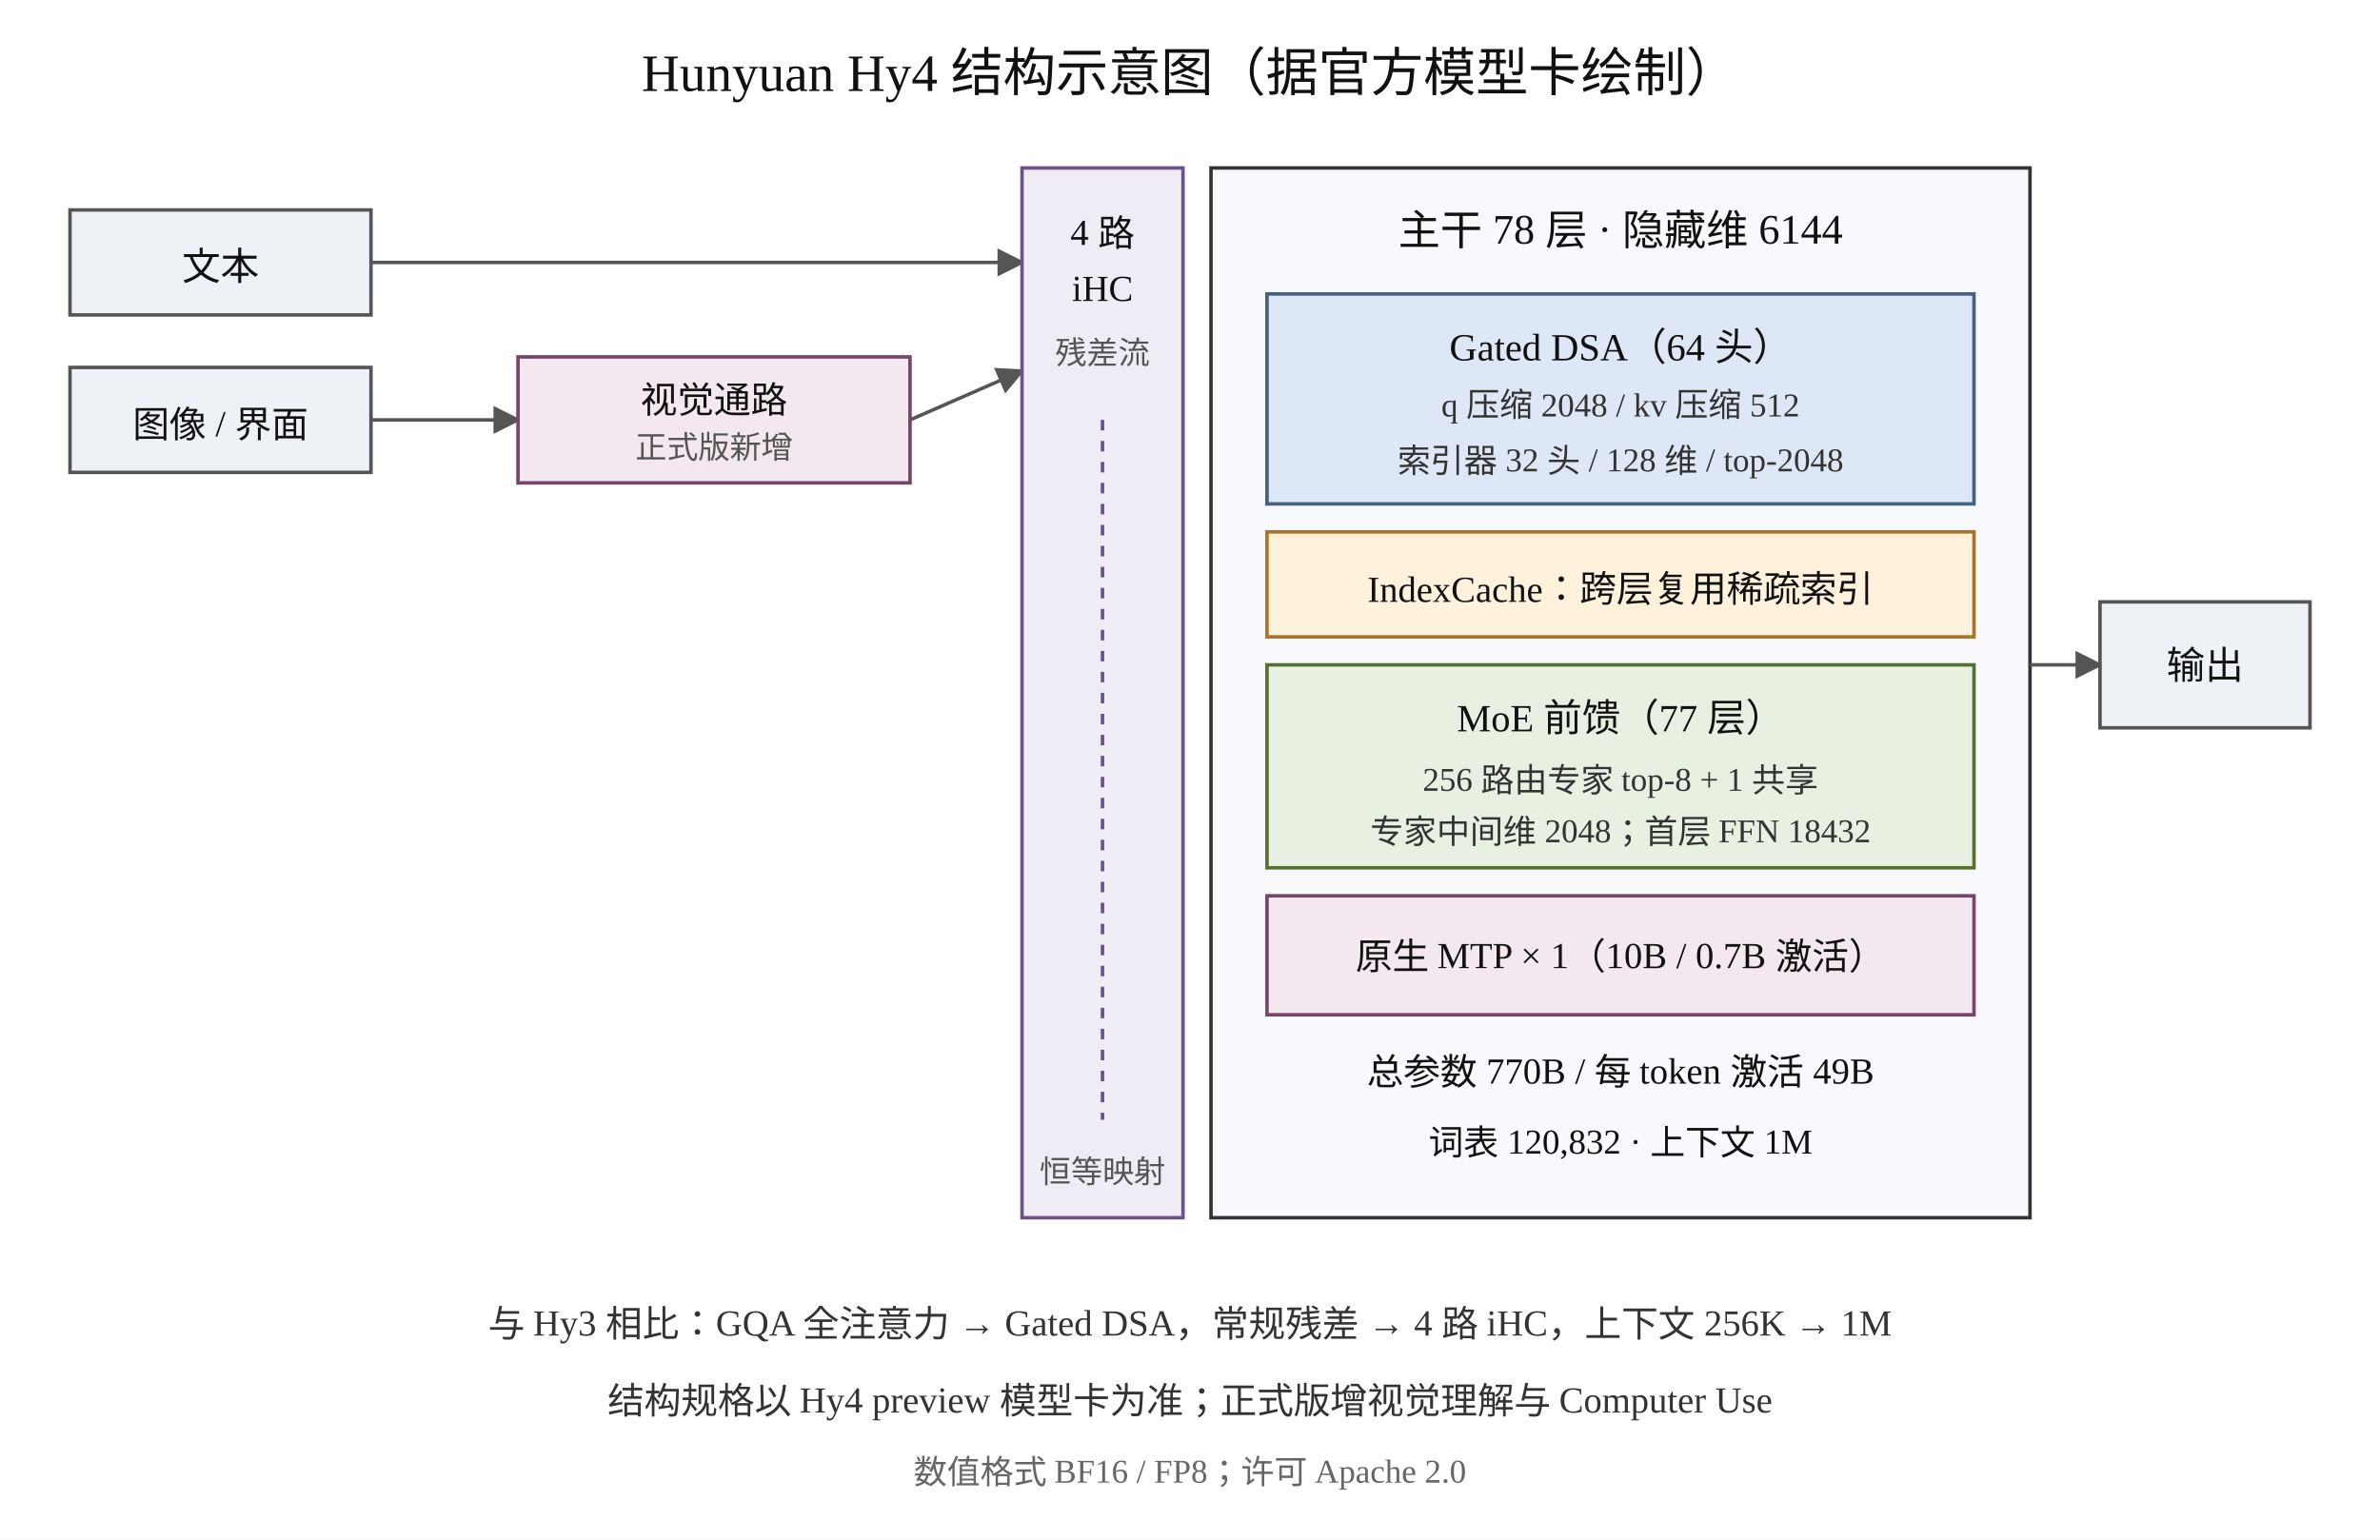
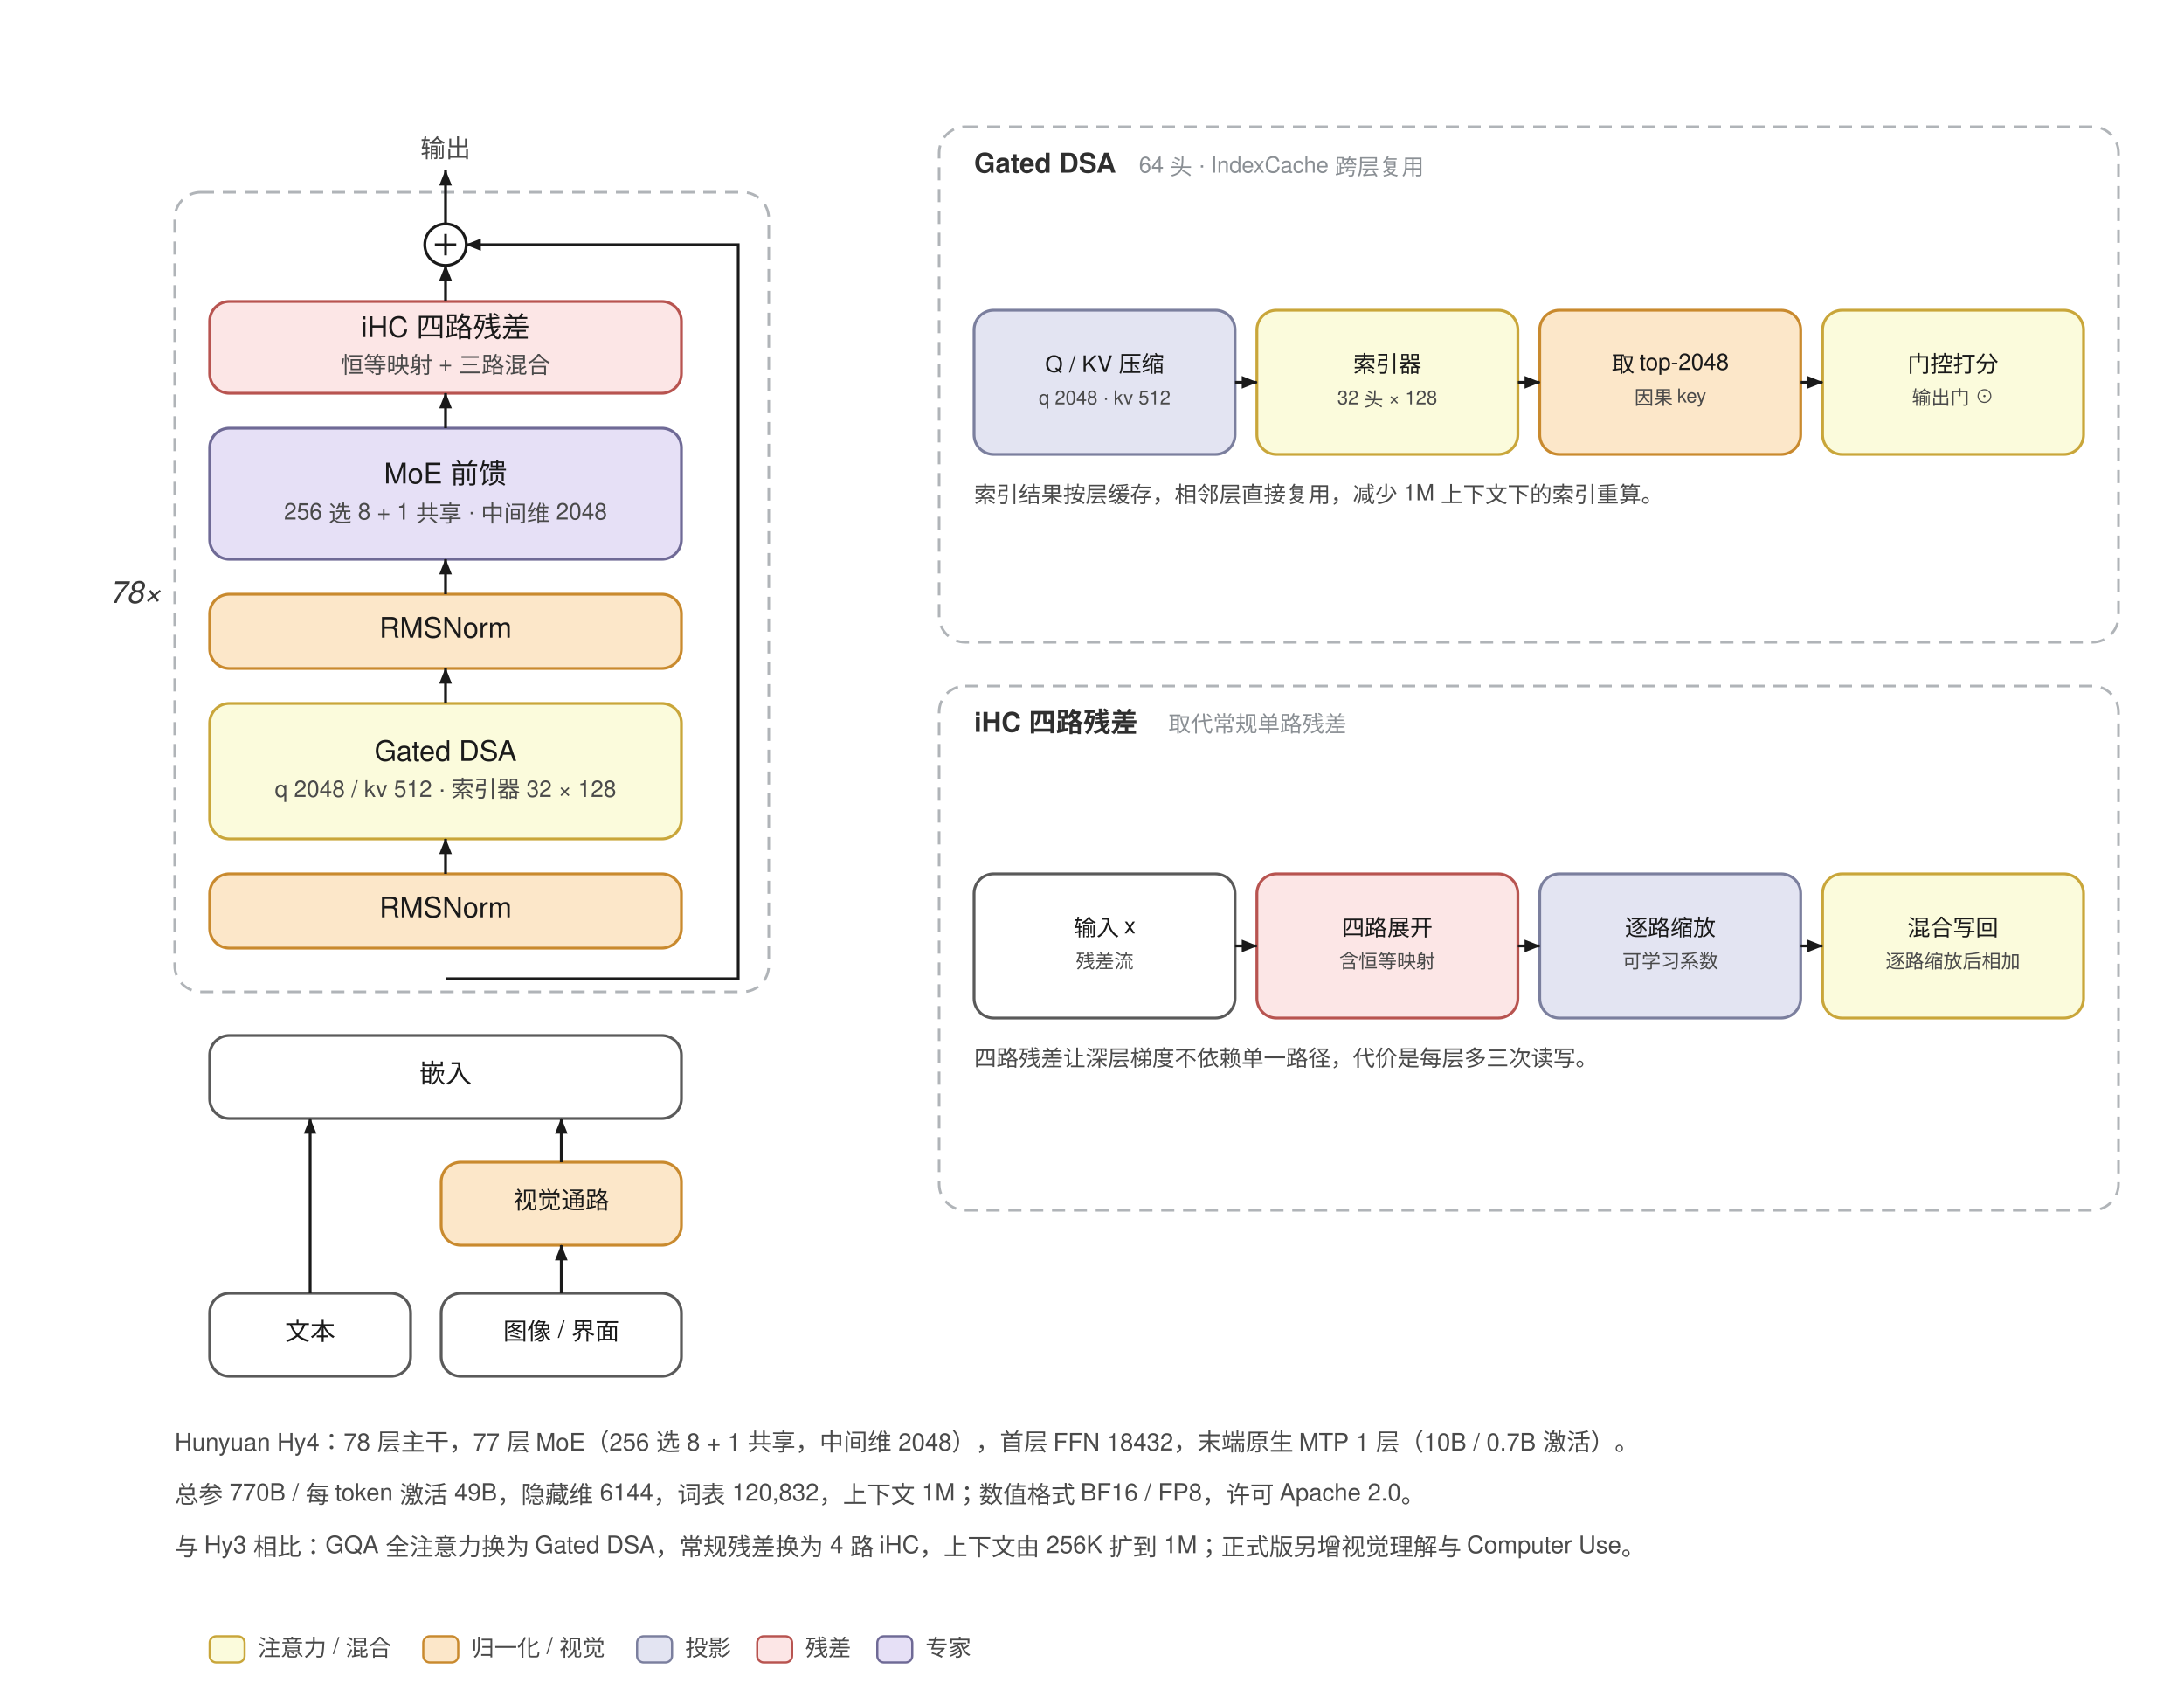
- <svg xmlns="http://www.w3.org/2000/svg" viewBox="0 0 680 440" font-family="Georgia, 'Times New Roman', serif">
-   <rect width="680" height="440" fill="#ffffff" />
-   <text x="340" y="26" text-anchor="middle" font-size="15" fill="#111">Hunyuan Hy4 结构示意图（据官方模型卡绘制）</text>
-   <rect x="20" y="60" width="86" height="30" fill="#eef2f7" stroke="#555" />
-   <text x="63" y="80" text-anchor="middle" font-size="11" fill="#111">文本</text>
-   <rect x="20" y="105" width="86" height="30" fill="#eef2f7" stroke="#555" />
-   <text x="63" y="125" text-anchor="middle" font-size="10.5" fill="#111">图像 / 界面</text>
-   <line x1="106" y1="75" x2="292" y2="75" stroke="#555" marker-end="url(#a)" />
-   <line x1="106" y1="120" x2="148" y2="120" stroke="#555" marker-end="url(#a)" />
-   <rect x="148" y="102" width="112" height="36" fill="#f3e8ef" stroke="#7a4468" />
-   <text x="204" y="118" text-anchor="middle" font-size="10.5" fill="#111">视觉通路</text>
-   <text x="204" y="131" text-anchor="middle" font-size="9" fill="#555">正式版新增</text>
-   <line x1="260" y1="120" x2="292" y2="106" stroke="#555" marker-end="url(#a)" />
-   <rect x="292" y="48" width="46" height="300" fill="#f0ecf6" stroke="#6a5486" />
-   <text x="315" y="70" text-anchor="middle" font-size="10.5" fill="#111">4 路</text>
-   <text x="315" y="86" text-anchor="middle" font-size="10.5" fill="#111">iHC</text>
-   <text x="315" y="104" text-anchor="middle" font-size="9" fill="#555">残差流</text>
-   <line x1="315" y1="120" x2="315" y2="320" stroke="#6a5486" stroke-dasharray="3 3" />
-   <text x="315" y="338" text-anchor="middle" font-size="9" fill="#555">恒等映射</text>
-   <rect x="346" y="48" width="234" height="300" fill="#f7f9fc" stroke="#333" />
-   <text x="463" y="70" text-anchor="middle" font-size="12" fill="#111">主干 78 层 · 隐藏维 6144</text>
-   <rect x="362" y="84" width="202" height="60" fill="#dde7f5" stroke="#446084" />
-   <text x="463" y="103" text-anchor="middle" font-size="11" fill="#111">Gated DSA（64 头）</text>
-   <text x="463" y="119" text-anchor="middle" font-size="9.5" fill="#333">q 压缩 2048 / kv 压缩 512</text>
-   <text x="463" y="135" text-anchor="middle" font-size="9.5" fill="#333">索引器 32 头 / 128 维 / top-2048</text>
-   <rect x="362" y="152" width="202" height="30" fill="#fff2dc" stroke="#a9742a" />
-   <text x="463" y="172" text-anchor="middle" font-size="10.5" fill="#111">IndexCache：跨层复用稀疏索引</text>
-   <rect x="362" y="190" width="202" height="58" fill="#e8f0e2" stroke="#55702f" />
-   <text x="463" y="209" text-anchor="middle" font-size="11" fill="#111">MoE 前馈（77 层）</text>
-   <text x="463" y="226" text-anchor="middle" font-size="9.5" fill="#333">256 路由专家 top-8 + 1 共享</text>
-   <text x="463" y="241" text-anchor="middle" font-size="9.5" fill="#333">专家中间维 2048；首层 FFN 18432</text>
-   <rect x="362" y="256" width="202" height="34" fill="#f3e8ef" stroke="#7a4468" />
-   <text x="463" y="277" text-anchor="middle" font-size="10.5" fill="#111">原生 MTP × 1（10B / 0.7B 激活）</text>
-   <text x="463" y="310" text-anchor="middle" font-size="10.5" fill="#111">总参数 770B / 每 token 激活 49B</text>
-   <text x="463" y="330" text-anchor="middle" font-size="10" fill="#111">词表 120,832 · 上下文 1M</text>
-   <line x1="580" y1="190" x2="600" y2="190" stroke="#555" marker-end="url(#a)" />
-   <rect x="600" y="172" width="60" height="36" fill="#eef2f7" stroke="#555" />
-   <text x="630" y="194" text-anchor="middle" font-size="11" fill="#111">输出</text>
-   <text x="340" y="382" text-anchor="middle" font-size="10.5" fill="#333">与 Hy3 相比：GQA 全注意力 → Gated DSA，常规残差 → 4 路 iHC，上下文 256K → 1M</text>
-   <text x="340" y="404" text-anchor="middle" font-size="10.5" fill="#333">结构规格以 Hy4 preview 模型卡为准；正式版增视觉理解与 Computer Use</text>
-   <text x="340" y="424" text-anchor="middle" font-size="9.5" fill="#666">数值格式 BF16 / FP8；许可 Apache 2.0</text>
+ <svg xmlns="http://www.w3.org/2000/svg" width="1000" height="780" viewBox="0 0 1000 780" font-family="Helvetica, Arial, 'Microsoft YaHei', 'PingFang SC', sans-serif">
  <defs>
-     <marker id="a" markerWidth="8" markerHeight="8" refX="7" refY="4" orient="auto">
-       <path d="M0,0 L8,4 L0,8 z" fill="#555" />
+     <marker id="ah" viewBox="0 0 10 10" refX="8.6" refY="5" markerWidth="6.2" markerHeight="6.2" orient="auto-start-reverse">
+       <path d="M0,1.4 L9,5 L0,8.6 z" fill="#1a1a1a" />
+     </marker>
+     <marker id="ag" viewBox="0 0 10 10" refX="8.6" refY="5" markerWidth="6.2" markerHeight="6.2" orient="auto-start-reverse">
+       <path d="M0,1.4 L9,5 L0,8.6 z" fill="#6f7377" />
    </marker>
  </defs>
+   <rect width="1000" height="780" fill="#ffffff" />
+   <rect x="96.0" y="592.0" width="92.0" height="38.0" rx="9" fill="#ffffff" stroke="#5a5a5a" stroke-width="1.3" fill-opacity="1" />
+   <text x="142.0" y="613.4" font-size="11.5" fill="#1a1a1a" text-anchor="middle">文本</text>
+   <rect x="202.0" y="592.0" width="110.0" height="38.0" rx="9" fill="#ffffff" stroke="#5a5a5a" stroke-width="1.3" fill-opacity="1" />
+   <text x="257.0" y="613.3" font-size="11" fill="#1a1a1a" text-anchor="middle">图像 / 界面</text>
+   <rect x="202.0" y="532.0" width="110.0" height="38.0" rx="9" fill="#fce7c9" stroke="#c98a2e" stroke-width="1.3" fill-opacity="1" />
+   <text x="257.0" y="553.3" font-size="11" fill="#1a1a1a" text-anchor="middle">视觉通路</text>
+   <path d="M257.0,592.0 L257.0,570.0" fill="none" stroke="#1a1a1a" stroke-width="1.3" marker-end="url(#ah)" />
+   <rect x="96.0" y="474.0" width="216.0" height="38.0" rx="9" fill="#ffffff" stroke="#5a5a5a" stroke-width="1.3" fill-opacity="1" />
+   <text x="204.0" y="495.6" font-size="12" fill="#1a1a1a" text-anchor="middle">嵌入</text>
+   <path d="M142.0,592.0 L142.0,512.0" fill="none" stroke="#1a1a1a" stroke-width="1.3" marker-end="url(#ah)" />
+   <path d="M257.0,532.0 L257.0,512.0" fill="none" stroke="#1a1a1a" stroke-width="1.3" marker-end="url(#ah)" />
+   <rect x="96.0" y="400.0" width="216.0" height="34.0" rx="9" fill="#fce7c9" stroke="#c98a2e" stroke-width="1.3" fill-opacity="1" />
+   <text x="204.0" y="419.9" font-size="13" fill="#1a1a1a" text-anchor="middle">RMSNorm</text>
+   <rect x="96.0" y="322.0" width="216.0" height="62.0" rx="9" fill="#fbfbdc" stroke="#c9a63a" stroke-width="1.3" fill-opacity="1" />
+   <text x="204.0" y="348.3" font-size="13" fill="#1a1a1a" text-anchor="middle">Gated DSA</text>
+   <text x="204.0" y="364.8" font-size="10.5" fill="#4a4a4a" text-anchor="middle">q 2048 / kv 512 · 索引器 32 × 128</text>
+   <rect x="96.0" y="272.0" width="216.0" height="34.0" rx="9" fill="#fce7c9" stroke="#c98a2e" stroke-width="1.3" fill-opacity="1" />
+   <text x="204.0" y="291.9" font-size="13" fill="#1a1a1a" text-anchor="middle">RMSNorm</text>
+   <rect x="96.0" y="196.0" width="216.0" height="60.0" rx="9" fill="#e6e0f6" stroke="#6f6a96" stroke-width="1.3" fill-opacity="1" />
+   <text x="204.0" y="221.3" font-size="13" fill="#1a1a1a" text-anchor="middle">MoE 前馈</text>
+   <text x="204.0" y="237.8" font-size="10.5" fill="#4a4a4a" text-anchor="middle">256 选 8 + 1 共享 · 中间维 2048</text>
+   <rect x="96.0" y="138.0" width="216.0" height="42.0" rx="9" fill="#fce6e6" stroke="#b85450" stroke-width="1.3" fill-opacity="1" />
+   <text x="204.0" y="154.3" font-size="13" fill="#1a1a1a" text-anchor="middle">iHC 四路残差</text>
+   <text x="204.0" y="170.8" font-size="10.5" fill="#4a4a4a" text-anchor="middle">恒等映射 + 三路混合</text>
+   <path d="M204.0,400.0 L204.0,384.0" fill="none" stroke="#1a1a1a" stroke-width="1.3" marker-end="url(#ah)" />
+   <path d="M204.0,322.0 L204.0,306.0" fill="none" stroke="#1a1a1a" stroke-width="1.3" marker-end="url(#ah)" />
+   <path d="M204.0,272.0 L204.0,256.0" fill="none" stroke="#1a1a1a" stroke-width="1.3" marker-end="url(#ah)" />
+   <path d="M204.0,196.0 L204.0,180.0" fill="none" stroke="#1a1a1a" stroke-width="1.3" marker-end="url(#ah)" />
+   <path d="M204.0,138.0 L204.0,121.5" fill="none" stroke="#1a1a1a" stroke-width="1.3" marker-end="url(#ah)" />
+   <circle cx="204.0" cy="112.0" r="9.5" fill="#ffffff" stroke="#1a1a1a" stroke-width="1.3" />
+   <path d="M199.1,112.0 L208.9,112.0 M204.0,107.1 L204.0,116.9" stroke="#1a1a1a" stroke-width="1.2" />
+   <rect x="80.0" y="88.0" width="272.0" height="366.0" rx="12" fill="none" stroke="#b0b4b8" stroke-width="1.2" stroke-dasharray="6 4" fill-opacity="1" />
+   <text x="62.0" y="276.0" font-size="14" fill="#3a3a3a" text-anchor="middle" font-style="italic">78×</text>
+   <path d="M204.0,448.0 L338.0,448.0 L338.0,112.0 L213.5,112.0" fill="none" stroke="#1a1a1a" stroke-width="1.25" marker-end="url(#ah)" />
+   <path d="M204.0,102.5 L204.0,78.0" fill="none" stroke="#1a1a1a" stroke-width="1.3" marker-end="url(#ah)" />
+   <text x="204.0" y="72.0" font-size="11.5" fill="#4a4a4a" text-anchor="middle">输出</text>
+   <rect x="430.0" y="58.0" width="540.0" height="236.0" rx="12" fill="none" stroke="#b0b4b8" stroke-width="1.2" stroke-dasharray="6 4" fill-opacity="1" />
+   <text x="446.0" y="79.0" font-size="12.5" fill="#2f2f2f" text-anchor="start" font-weight="600">Gated DSA</text>
+   <text x="521.5" y="79.0" font-size="10.2" fill="#8a8f94" text-anchor="start">64 头 · IndexCache 跨层复用</text>
+   <rect x="446.0" y="142.0" width="119.5" height="66.0" rx="9" fill="#e3e4f2" stroke="#7b7f9e" stroke-width="1.3" fill-opacity="1" />
+   <text x="505.8" y="170.3" font-size="10.4" fill="#1a1a1a" text-anchor="middle">Q / KV 压缩</text>
+   <text x="505.8" y="185.1" font-size="8.8" fill="#4a4a4a" text-anchor="middle">q 2048 · kv 512</text>
+   <rect x="575.5" y="142.0" width="119.5" height="66.0" rx="9" fill="#fbfbdc" stroke="#c9a63a" stroke-width="1.3" fill-opacity="1" />
+   <text x="635.2" y="170.3" font-size="10.4" fill="#1a1a1a" text-anchor="middle">索引器</text>
+   <text x="635.2" y="185.1" font-size="8.8" fill="#4a4a4a" text-anchor="middle">32 头 × 128</text>
+   <rect x="705.0" y="142.0" width="119.5" height="66.0" rx="9" fill="#fce7c9" stroke="#c98a2e" stroke-width="1.3" fill-opacity="1" />
+   <text x="764.8" y="170.3" font-size="10.4" fill="#1a1a1a" text-anchor="middle">取 top-2048</text>
+   <text x="764.8" y="185.1" font-size="8.8" fill="#4a4a4a" text-anchor="middle">因果 key</text>
+   <rect x="834.5" y="142.0" width="119.5" height="66.0" rx="9" fill="#fbfbdc" stroke="#c9a63a" stroke-width="1.3" fill-opacity="1" />
+   <text x="894.2" y="170.3" font-size="10.4" fill="#1a1a1a" text-anchor="middle">门控打分</text>
+   <text x="894.2" y="185.1" font-size="8.8" fill="#4a4a4a" text-anchor="middle">输出门 ⊙</text>
+   <path d="M565.5,175.0 L575.5,175.0" fill="none" stroke="#1a1a1a" stroke-width="1.3" marker-end="url(#ah)" />
+   <path d="M695.0,175.0 L705.0,175.0" fill="none" stroke="#1a1a1a" stroke-width="1.3" marker-end="url(#ah)" />
+   <path d="M824.5,175.0 L834.5,175.0" fill="none" stroke="#1a1a1a" stroke-width="1.3" marker-end="url(#ah)" />
+   <text x="446.0" y="230.0" font-size="10.2" fill="#4a4a4a" text-anchor="start">索引结果按层缓存，相邻层直接复用，减少 1M 上下文下的索引重算。</text>
+   <rect x="430.0" y="314.0" width="540.0" height="240.0" rx="12" fill="none" stroke="#b0b4b8" stroke-width="1.2" stroke-dasharray="6 4" fill-opacity="1" />
+   <text x="446.0" y="335.0" font-size="12.5" fill="#2f2f2f" text-anchor="start" font-weight="600">iHC 四路残差</text>
+   <text x="535.0" y="335.0" font-size="10.2" fill="#8a8f94" text-anchor="start">取代常规单路残差</text>
+   <rect x="446.0" y="400.0" width="119.5" height="66.0" rx="9" fill="#ffffff" stroke="#5a5a5a" stroke-width="1.3" fill-opacity="1" />
+   <text x="505.8" y="428.3" font-size="10.4" fill="#1a1a1a" text-anchor="middle">输入 x</text>
+   <text x="505.8" y="443.1" font-size="8.8" fill="#4a4a4a" text-anchor="middle">残差流</text>
+   <rect x="575.5" y="400.0" width="119.5" height="66.0" rx="9" fill="#fce6e6" stroke="#b85450" stroke-width="1.3" fill-opacity="1" />
+   <text x="635.2" y="428.3" font-size="10.4" fill="#1a1a1a" text-anchor="middle">四路展开</text>
+   <text x="635.2" y="443.1" font-size="8.8" fill="#4a4a4a" text-anchor="middle">含恒等映射</text>
+   <rect x="705.0" y="400.0" width="119.5" height="66.0" rx="9" fill="#e3e4f2" stroke="#7b7f9e" stroke-width="1.3" fill-opacity="1" />
+   <text x="764.8" y="428.3" font-size="10.4" fill="#1a1a1a" text-anchor="middle">逐路缩放</text>
+   <text x="764.8" y="443.1" font-size="8.8" fill="#4a4a4a" text-anchor="middle">可学习系数</text>
+   <rect x="834.5" y="400.0" width="119.5" height="66.0" rx="9" fill="#fbfbdc" stroke="#c9a63a" stroke-width="1.3" fill-opacity="1" />
+   <text x="894.2" y="428.3" font-size="10.4" fill="#1a1a1a" text-anchor="middle">混合写回</text>
+   <text x="894.2" y="443.1" font-size="8.8" fill="#4a4a4a" text-anchor="middle">逐路缩放后相加</text>
+   <path d="M565.5,433.0 L575.5,433.0" fill="none" stroke="#1a1a1a" stroke-width="1.3" marker-end="url(#ah)" />
+   <path d="M695.0,433.0 L705.0,433.0" fill="none" stroke="#1a1a1a" stroke-width="1.3" marker-end="url(#ah)" />
+   <path d="M824.5,433.0 L834.5,433.0" fill="none" stroke="#1a1a1a" stroke-width="1.3" marker-end="url(#ah)" />
+   <text x="446.0" y="488.0" font-size="10.2" fill="#4a4a4a" text-anchor="start">四路残差让深层梯度不依赖单一路径，代价是每层多三次读写。</text>
+   <text x="80.0" y="664.0" font-size="11" fill="#4a4a4a" text-anchor="start">Hunyuan Hy4：78 层主干，77 层 MoE（256 选 8 + 1 共享，中间维 2048），首层 FFN 18432，末端原生 MTP 1 层（10B / 0.7B 激活）。</text>
+   <text x="80.0" y="688.0" font-size="11" fill="#4a4a4a" text-anchor="start">总参 770B / 每 token 激活 49B，隐藏维 6144，词表 120,832，上下文 1M；数值格式 BF16 / FP8，许可 Apache 2.0。</text>
+   <text x="80.0" y="712.0" font-size="11" fill="#4a4a4a" text-anchor="start">与 Hy3 相比：GQA 全注意力换为 Gated DSA，常规残差换为 4 路 iHC，上下文由 256K 扩到 1M；正式版另增视觉理解与 Computer Use。</text>
+   <rect x="96.0" y="749.0" width="16.0" height="12.0" rx="3" fill="#fbfbdc" stroke="#c9a63a" stroke-width="1.0" fill-opacity="1" />
+   <text x="118.0" y="758.0" font-size="10.5" fill="#4a4a4a" text-anchor="start">注意力 / 混合</text>
+   <rect x="193.8" y="749.0" width="16.0" height="12.0" rx="3" fill="#fce7c9" stroke="#c98a2e" stroke-width="1.0" fill-opacity="1" />
+   <text x="215.8" y="758.0" font-size="10.5" fill="#4a4a4a" text-anchor="start">归一化 / 视觉</text>
+   <rect x="291.7" y="749.0" width="16.0" height="12.0" rx="3" fill="#e3e4f2" stroke="#7b7f9e" stroke-width="1.0" fill-opacity="1" />
+   <text x="313.7" y="758.0" font-size="10.5" fill="#4a4a4a" text-anchor="start">投影</text>
+   <rect x="346.7" y="749.0" width="16.0" height="12.0" rx="3" fill="#fce6e6" stroke="#b85450" stroke-width="1.0" fill-opacity="1" />
+   <text x="368.7" y="758.0" font-size="10.5" fill="#4a4a4a" text-anchor="start">残差</text>
+   <rect x="401.7" y="749.0" width="16.0" height="12.0" rx="3" fill="#e6e0f6" stroke="#6f6a96" stroke-width="1.0" fill-opacity="1" />
+   <text x="423.7" y="758.0" font-size="10.5" fill="#4a4a4a" text-anchor="start">专家</text>
</svg>
